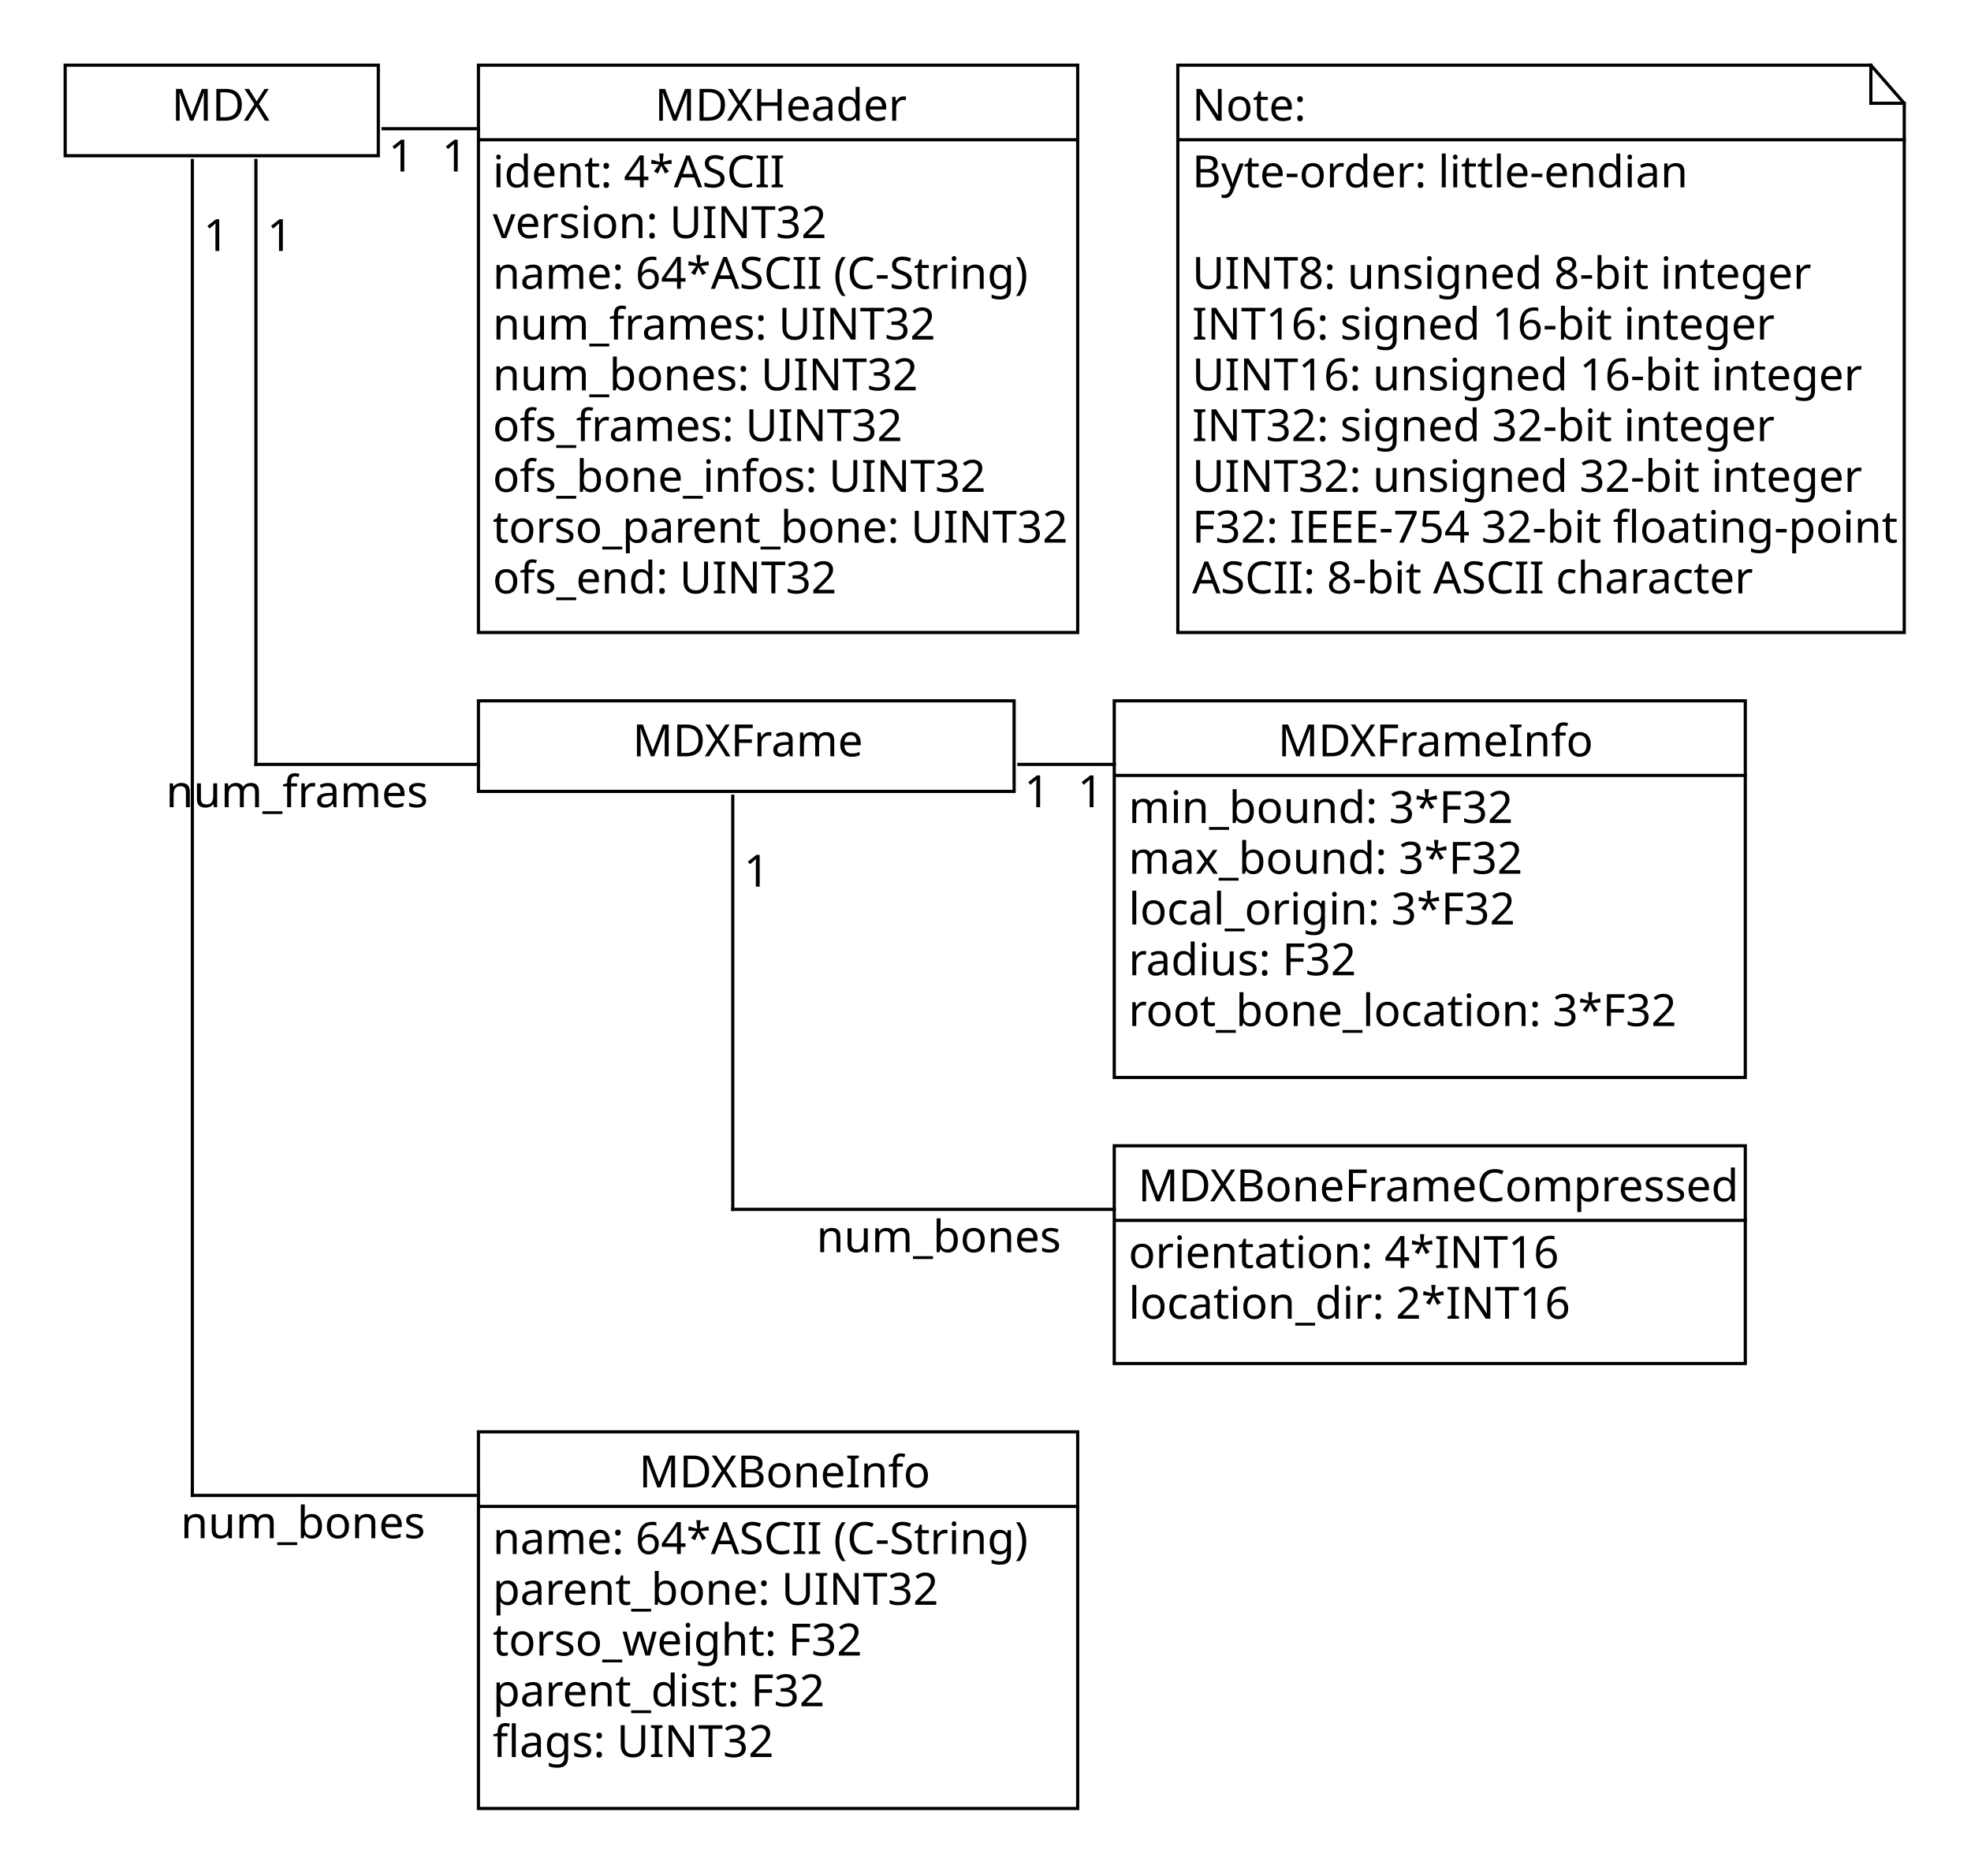
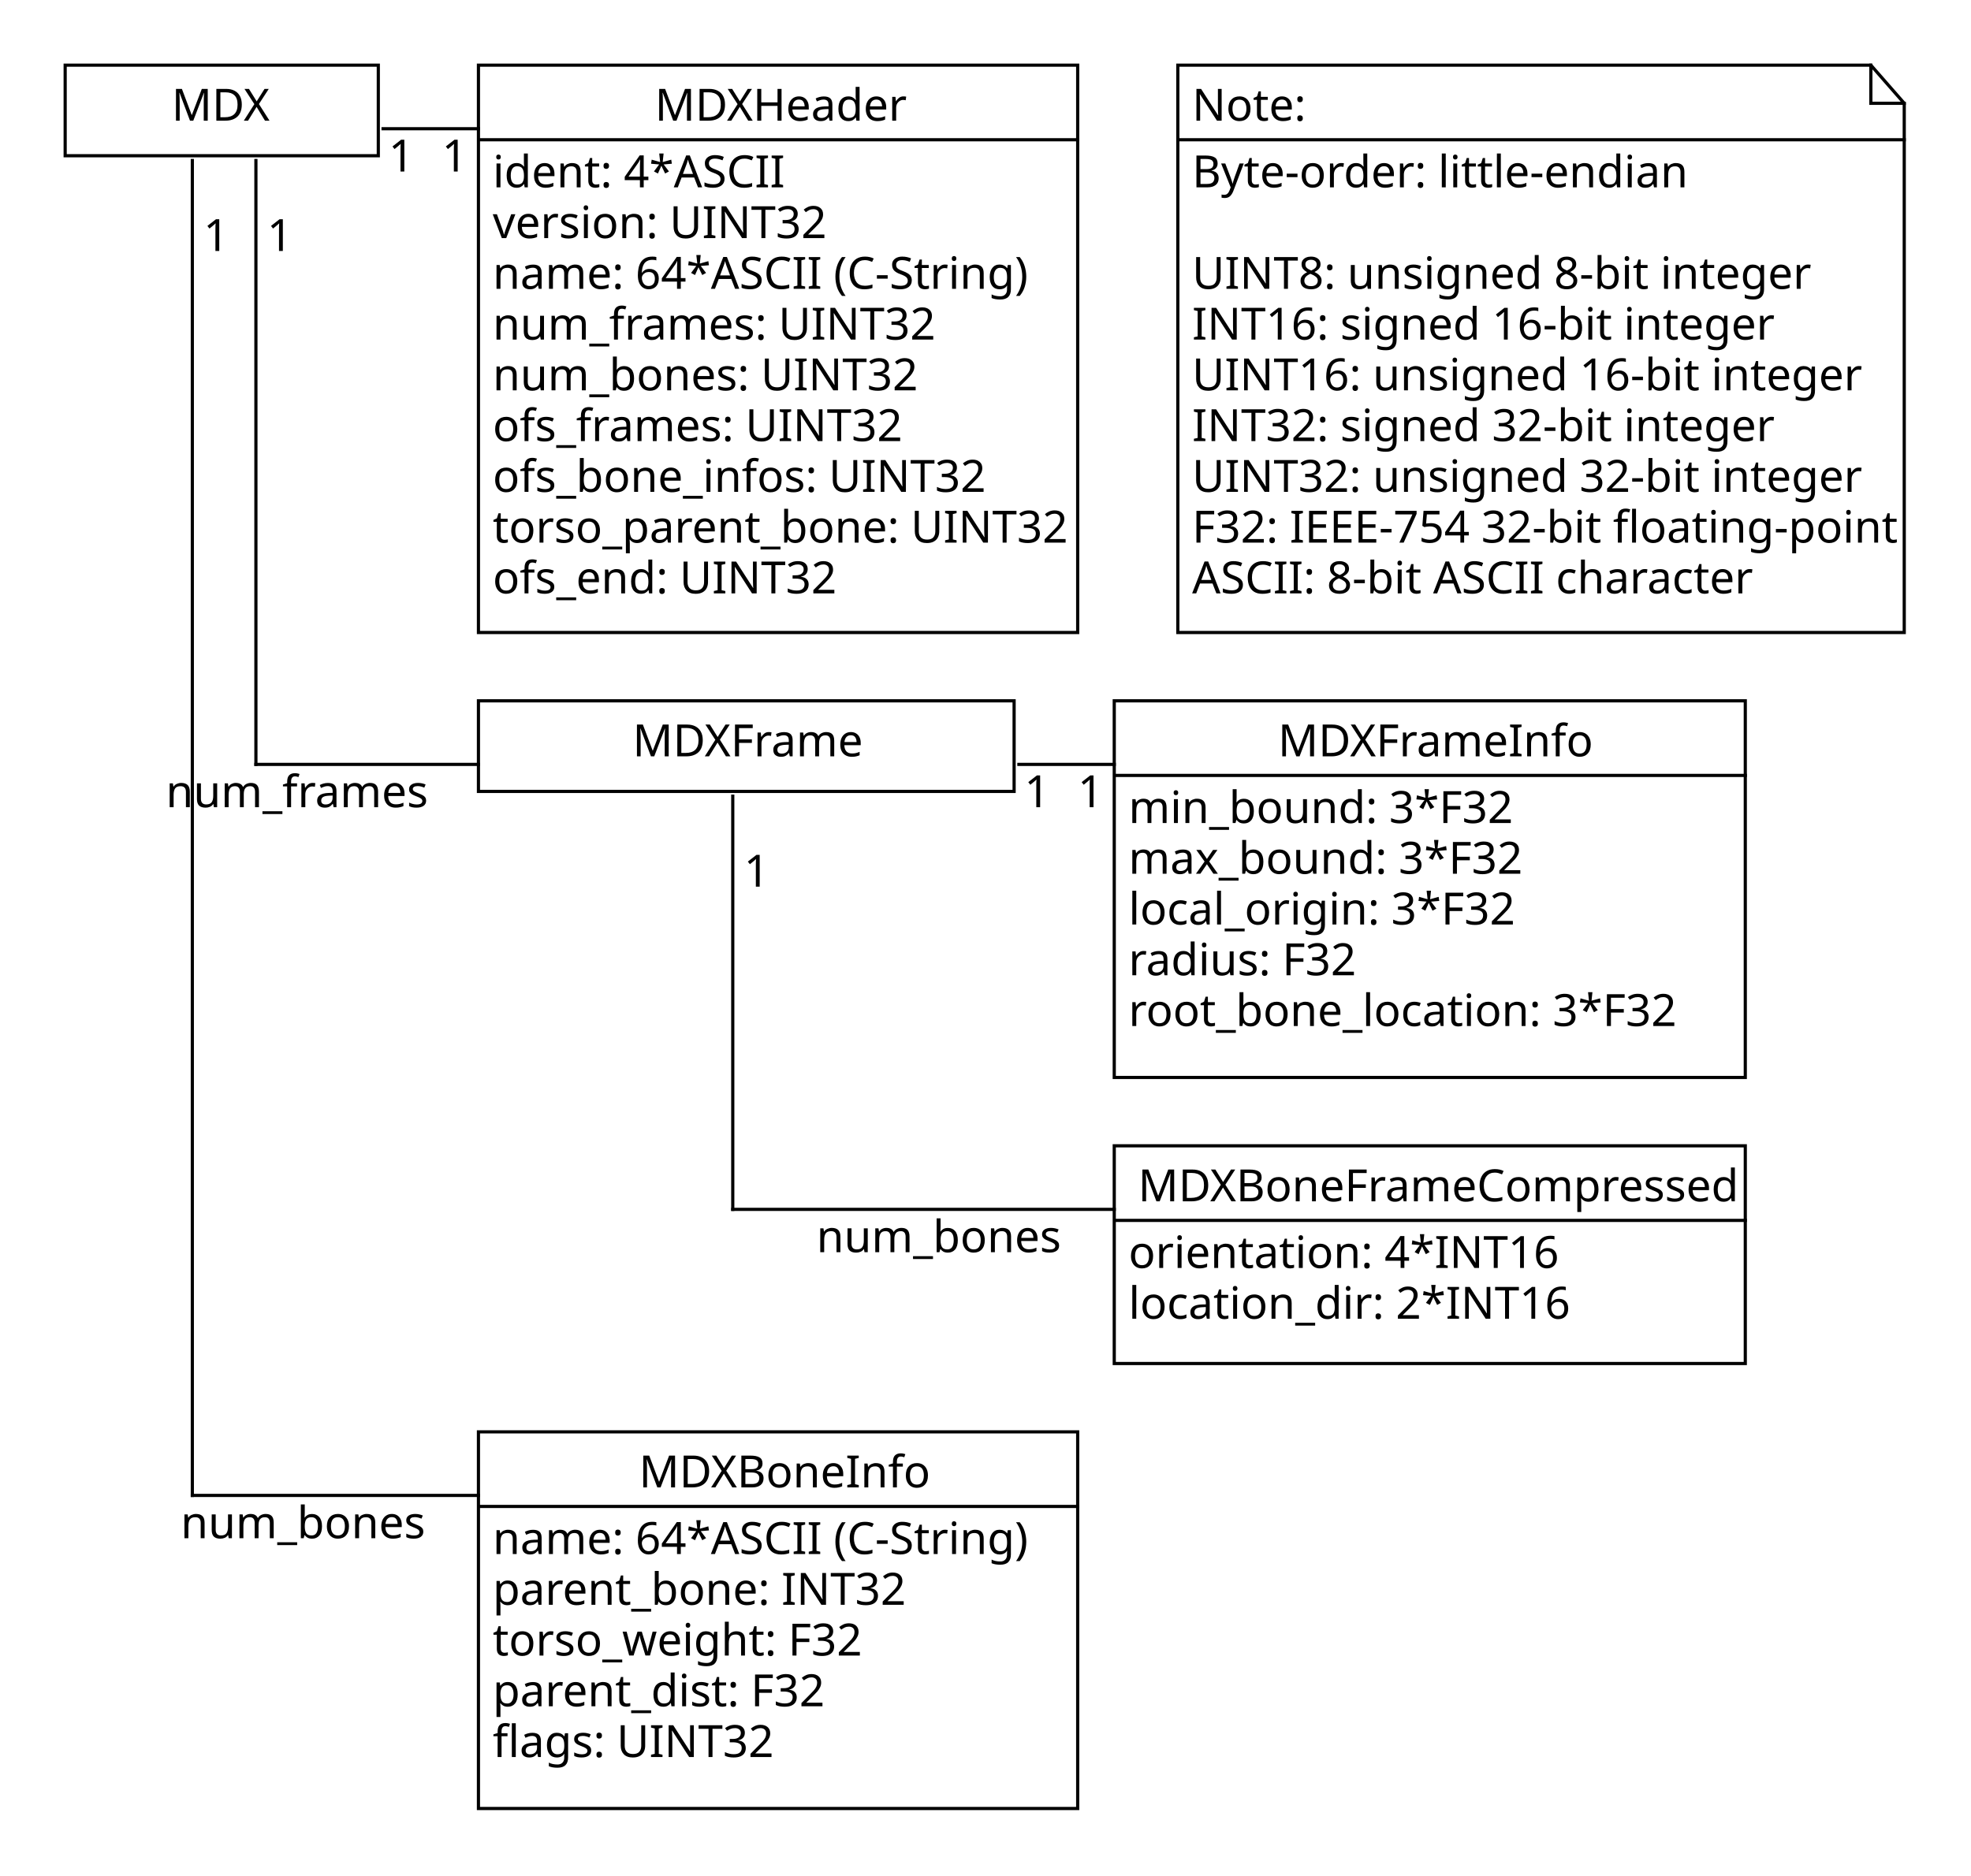
- <svg xmlns="http://www.w3.org/2000/svg" fill-opacity="1" color-rendering="auto" color-interpolation="auto" text-rendering="auto" stroke="black" stroke-linecap="square" width="620" stroke-miterlimit="10" shape-rendering="auto" stroke-opacity="1" fill="black" stroke-dasharray="none" font-weight="normal" stroke-width="1" viewBox="180 70 620 590" height="590" font-family="'Dialog'" font-style="normal" stroke-linejoin="miter" font-size="12px" stroke-dashoffset="0" image-rendering="auto">
+ <svg xmlns="http://www.w3.org/2000/svg" fill-opacity="1" color-rendering="auto" color-interpolation="auto" text-rendering="auto" stroke="black" stroke-linecap="square" width="620" stroke-miterlimit="10" shape-rendering="auto" stroke-opacity="1" fill="black" stroke-dasharray="none" font-weight="normal" stroke-width="1" viewBox="190 70 620 590" height="590" font-family="'Dialog'" font-style="normal" stroke-linejoin="miter" font-size="12px" stroke-dashoffset="0" image-rendering="auto">
  <defs id="genericDefs" />
  <g>
    <defs id="defs1">
      <clipPath clipPathUnits="userSpaceOnUse" id="clipPath1">
        <path d="M0 0 L2147483647 0 L2147483647 2147483647 L0 2147483647 L0 0 Z" />
      </clipPath>
      <clipPath clipPathUnits="userSpaceOnUse" id="clipPath2">
        <path d="M0 0 L0 180 L230 180 L230 0 Z" />
      </clipPath>
      <clipPath clipPathUnits="userSpaceOnUse" id="clipPath3">
        <path d="M0 0 L0 120 L190 120 L190 0 Z" />
      </clipPath>
      <clipPath clipPathUnits="userSpaceOnUse" id="clipPath4">
        <path d="M0 0 L0 70 L200 70 L200 0 Z" />
      </clipPath>
      <clipPath clipPathUnits="userSpaceOnUse" id="clipPath5">
        <path d="M0 0 L0 120 L200 120 L200 0 Z" />
      </clipPath>
      <clipPath clipPathUnits="userSpaceOnUse" id="clipPath6">
        <path d="M0 0 L0 30 L170 30 L170 0 Z" />
      </clipPath>
      <clipPath clipPathUnits="userSpaceOnUse" id="clipPath7">
        <path d="M0 0 L0 180 L190 180 L190 0 Z" />
      </clipPath>
      <clipPath clipPathUnits="userSpaceOnUse" id="clipPath8">
        <path d="M0 0 L0 30 L100 30 L100 0 Z" />
      </clipPath>
      <clipPath clipPathUnits="userSpaceOnUse" id="clipPath9">
        <path d="M0 0 L0 460 L120 460 L120 0 Z" />
      </clipPath>
      <clipPath clipPathUnits="userSpaceOnUse" id="clipPath10">
        <path d="M0 0 L0 170 L150 170 L150 0 Z" />
      </clipPath>
      <clipPath clipPathUnits="userSpaceOnUse" id="clipPath11">
        <path d="M0 0 L0 50 L60 50 L60 0 Z" />
      </clipPath>
      <clipPath clipPathUnits="userSpaceOnUse" id="clipPath12">
        <path d="M0 0 L0 230 L120 230 L120 0 Z" />
      </clipPath>
    </defs>
-     <g fill="rgb(255,255,255)" fill-opacity="0" transform="translate(550,90)" stroke-opacity="0" stroke="rgb(255,255,255)">
+     <g fill="rgb(255,255,255)" fill-opacity="0" transform="translate(560,90)" stroke-opacity="0" stroke="rgb(255,255,255)">
      <path d="M0.5 0.5 L218.5 0.5 L229 12.5 L229 179 L0.5 179 Z" stroke="none" clip-path="url(#clipPath2)" />
    </g>
-     <g transform="translate(550,90)">
+     <g transform="translate(560,90)">
      <path fill="none" d="M0.5 0.5 L218.5 0.5 L229 12.5 L229 179 L0.5 179 Z" clip-path="url(#clipPath2)" />
      <path fill="none" d="M218.5 0.5 L218.5 12.5 L229 12.5" clip-path="url(#clipPath2)" />
      <text x="5" font-size="14px" y="17.969" clip-path="url(#clipPath2)" font-family="sans-serif" stroke="none" xml:space="preserve">Note:</text>
      <path fill="none" d="M1 23.969 L229 23.969" clip-path="url(#clipPath2)" />
      <text x="5" font-size="14px" y="38.938" clip-path="url(#clipPath2)" font-family="sans-serif" stroke="none" xml:space="preserve">Byte-order: little-endian</text>
      <text x="5" font-size="14px" y="70.875" clip-path="url(#clipPath2)" font-family="sans-serif" stroke="none" xml:space="preserve">UINT8: unsigned 8-bit integer</text>
      <text x="5" font-size="14px" y="86.844" clip-path="url(#clipPath2)" font-family="sans-serif" stroke="none" xml:space="preserve">INT16: signed 16-bit integer</text>
      <text x="5" font-size="14px" y="102.812" clip-path="url(#clipPath2)" font-family="sans-serif" stroke="none" xml:space="preserve">UINT16: unsigned 16-bit integer</text>
      <text x="5" font-size="14px" y="118.781" clip-path="url(#clipPath2)" font-family="sans-serif" stroke="none" xml:space="preserve">INT32: signed 32-bit integer</text>
      <text x="5" font-size="14px" y="134.75" clip-path="url(#clipPath2)" font-family="sans-serif" stroke="none" xml:space="preserve">UINT32: unsigned 32-bit integer</text>
      <text x="5" font-size="14px" y="150.719" clip-path="url(#clipPath2)" font-family="sans-serif" stroke="none" xml:space="preserve">F32: IEEE-754 32-bit floating-point</text>
      <text x="5" font-size="14px" y="166.688" clip-path="url(#clipPath2)" font-family="sans-serif" stroke="none" xml:space="preserve">ASCII: 8-bit ASCII character</text>
    </g>
-     <g fill="rgb(255,255,255)" fill-opacity="0" transform="translate(330,520)" stroke-opacity="0" stroke="rgb(255,255,255)">
+     <g fill="rgb(255,255,255)" fill-opacity="0" transform="translate(340,520)" stroke-opacity="0" stroke="rgb(255,255,255)">
      <rect x="0.5" width="188.5" height="118.5" y="0.5" clip-path="url(#clipPath3)" stroke="none" />
    </g>
-     <g transform="translate(330,520)">
+     <g transform="translate(340,520)">
      <rect fill="none" x="0.5" width="188.5" height="118.5" y="0.5" clip-path="url(#clipPath3)" />
      <text x="51" font-size="14px" y="17.969" clip-path="url(#clipPath3)" font-family="sans-serif" stroke="none" xml:space="preserve">MDXBoneInfo</text>
      <path fill="none" d="M1 23.969 L189 23.969" clip-path="url(#clipPath3)" />
      <text x="5" font-size="14px" y="38.938" clip-path="url(#clipPath3)" font-family="sans-serif" stroke="none" xml:space="preserve">name: 64*ASCII (C-String)</text>
-       <text x="5" font-size="14px" y="54.906" clip-path="url(#clipPath3)" font-family="sans-serif" stroke="none" xml:space="preserve">parent_bone: UINT32</text>
+       <text x="5" font-size="14px" y="54.906" clip-path="url(#clipPath3)" font-family="sans-serif" stroke="none" xml:space="preserve">parent_bone: INT32</text>
      <text x="5" font-size="14px" y="70.875" clip-path="url(#clipPath3)" font-family="sans-serif" stroke="none" xml:space="preserve">torso_weight: F32</text>
      <text x="5" font-size="14px" y="86.844" clip-path="url(#clipPath3)" font-family="sans-serif" stroke="none" xml:space="preserve">parent_dist: F32</text>
      <text x="5" font-size="14px" y="102.812" clip-path="url(#clipPath3)" font-family="sans-serif" stroke="none" xml:space="preserve">flags: UINT32</text>
    </g>
-     <g fill="rgb(255,255,255)" fill-opacity="0" transform="translate(530,430)" stroke-opacity="0" stroke="rgb(255,255,255)">
+     <g fill="rgb(255,255,255)" fill-opacity="0" transform="translate(540,430)" stroke-opacity="0" stroke="rgb(255,255,255)">
      <rect x="0.5" width="198.5" height="68.5" y="0.5" clip-path="url(#clipPath4)" stroke="none" />
    </g>
-     <g transform="translate(530,430)">
+     <g transform="translate(540,430)">
      <rect fill="none" x="0.5" width="198.5" height="68.5" y="0.5" clip-path="url(#clipPath4)" />
      <text x="8" font-size="14px" y="17.969" clip-path="url(#clipPath4)" font-family="sans-serif" stroke="none" xml:space="preserve">MDXBoneFrameCompressed</text>
      <path fill="none" d="M1 23.969 L199 23.969" clip-path="url(#clipPath4)" />
      <text x="5" font-size="14px" y="38.938" clip-path="url(#clipPath4)" font-family="sans-serif" stroke="none" xml:space="preserve">orientation: 4*INT16</text>
      <text x="5" font-size="14px" y="54.906" clip-path="url(#clipPath4)" font-family="sans-serif" stroke="none" xml:space="preserve">location_dir: 2*INT16</text>
    </g>
-     <g fill="rgb(255,255,255)" fill-opacity="0" transform="translate(530,290)" stroke-opacity="0" stroke="rgb(255,255,255)">
+     <g fill="rgb(255,255,255)" fill-opacity="0" transform="translate(540,290)" stroke-opacity="0" stroke="rgb(255,255,255)">
      <rect x="0.5" width="198.5" height="118.5" y="0.5" clip-path="url(#clipPath5)" stroke="none" />
    </g>
-     <g transform="translate(530,290)">
+     <g transform="translate(540,290)">
      <rect fill="none" x="0.5" width="198.5" height="118.5" y="0.5" clip-path="url(#clipPath5)" />
      <text x="52" font-size="14px" y="17.969" clip-path="url(#clipPath5)" font-family="sans-serif" stroke="none" xml:space="preserve">MDXFrameInfo</text>
      <path fill="none" d="M1 23.969 L199 23.969" clip-path="url(#clipPath5)" />
      <text x="5" font-size="14px" y="38.938" clip-path="url(#clipPath5)" font-family="sans-serif" stroke="none" xml:space="preserve">min_bound: 3*F32</text>
      <text x="5" font-size="14px" y="54.906" clip-path="url(#clipPath5)" font-family="sans-serif" stroke="none" xml:space="preserve">max_bound: 3*F32</text>
      <text x="5" font-size="14px" y="70.875" clip-path="url(#clipPath5)" font-family="sans-serif" stroke="none" xml:space="preserve">local_origin: 3*F32</text>
      <text x="5" font-size="14px" y="86.844" clip-path="url(#clipPath5)" font-family="sans-serif" stroke="none" xml:space="preserve">radius: F32</text>
      <text x="5" font-size="14px" y="102.812" clip-path="url(#clipPath5)" font-family="sans-serif" stroke="none" xml:space="preserve">root_bone_location: 3*F32</text>
    </g>
-     <g fill="rgb(255,255,255)" fill-opacity="0" transform="translate(330,290)" stroke-opacity="0" stroke="rgb(255,255,255)">
+     <g fill="rgb(255,255,255)" fill-opacity="0" transform="translate(340,290)" stroke-opacity="0" stroke="rgb(255,255,255)">
      <rect x="0.5" width="168.5" height="28.5" y="0.5" clip-path="url(#clipPath6)" stroke="none" />
    </g>
-     <g transform="translate(330,290)">
+     <g transform="translate(340,290)">
      <rect fill="none" x="0.5" width="168.5" height="28.5" y="0.5" clip-path="url(#clipPath6)" />
      <text x="49" font-size="14px" y="17.969" clip-path="url(#clipPath6)" font-family="sans-serif" stroke="none" xml:space="preserve">MDXFrame</text>
    </g>
-     <g fill="rgb(255,255,255)" fill-opacity="0" transform="translate(330,90)" stroke-opacity="0" stroke="rgb(255,255,255)">
+     <g fill="rgb(255,255,255)" fill-opacity="0" transform="translate(340,90)" stroke-opacity="0" stroke="rgb(255,255,255)">
      <rect x="0.5" width="188.5" height="178.5" y="0.5" clip-path="url(#clipPath7)" stroke="none" />
    </g>
-     <g transform="translate(330,90)">
+     <g transform="translate(340,90)">
      <rect fill="none" x="0.5" width="188.5" height="178.5" y="0.5" clip-path="url(#clipPath7)" />
      <text x="56" font-size="14px" y="17.969" clip-path="url(#clipPath7)" font-family="sans-serif" stroke="none" xml:space="preserve">MDXHeader</text>
      <path fill="none" d="M1 23.969 L189 23.969" clip-path="url(#clipPath7)" />
      <text x="5" font-size="14px" y="38.938" clip-path="url(#clipPath7)" font-family="sans-serif" stroke="none" xml:space="preserve">ident: 4*ASCII</text>
      <text x="5" font-size="14px" y="54.906" clip-path="url(#clipPath7)" font-family="sans-serif" stroke="none" xml:space="preserve">version: UINT32</text>
      <text x="5" font-size="14px" y="70.875" clip-path="url(#clipPath7)" font-family="sans-serif" stroke="none" xml:space="preserve">name: 64*ASCII (C-String)</text>
      <text x="5" font-size="14px" y="86.844" clip-path="url(#clipPath7)" font-family="sans-serif" stroke="none" xml:space="preserve">num_frames: UINT32</text>
      <text x="5" font-size="14px" y="102.812" clip-path="url(#clipPath7)" font-family="sans-serif" stroke="none" xml:space="preserve">num_bones: UINT32</text>
      <text x="5" font-size="14px" y="118.781" clip-path="url(#clipPath7)" font-family="sans-serif" stroke="none" xml:space="preserve">ofs_frames: UINT32</text>
      <text x="5" font-size="14px" y="134.75" clip-path="url(#clipPath7)" font-family="sans-serif" stroke="none" xml:space="preserve">ofs_bone_infos: UINT32</text>
      <text x="5" font-size="14px" y="150.719" clip-path="url(#clipPath7)" font-family="sans-serif" stroke="none" xml:space="preserve">torso_parent_bone: UINT32</text>
      <text x="5" font-size="14px" y="166.688" clip-path="url(#clipPath7)" font-family="sans-serif" stroke="none" xml:space="preserve">ofs_end: UINT32</text>
    </g>
-     <g fill="rgb(255,255,255)" fill-opacity="0" transform="translate(200,90)" stroke-opacity="0" stroke="rgb(255,255,255)">
+     <g fill="rgb(255,255,255)" fill-opacity="0" transform="translate(210,90)" stroke-opacity="0" stroke="rgb(255,255,255)">
      <rect x="0.5" width="98.5" height="28.5" y="0.5" clip-path="url(#clipPath8)" stroke="none" />
    </g>
-     <g transform="translate(200,90)">
+     <g transform="translate(210,90)">
      <rect fill="none" x="0.5" width="98.5" height="28.5" y="0.5" clip-path="url(#clipPath8)" />
      <text x="34" font-size="14px" y="17.969" clip-path="url(#clipPath8)" font-family="sans-serif" stroke="none" xml:space="preserve">MDX</text>
    </g>
-     <g transform="translate(230,110)">
+     <g transform="translate(240,110)">
      <path fill="none" d="M10.5 10.5 L10.5 430.5" clip-path="url(#clipPath9)" />
      <path fill="none" d="M10.5 430.5 L100.5 430.5" clip-path="url(#clipPath9)" />
      <text x="14" font-size="14px" y="38.969" clip-path="url(#clipPath9)" font-family="sans-serif" stroke="none" xml:space="preserve">1</text>
      <text x="6.835" font-size="14px" y="443.969" clip-path="url(#clipPath9)" font-family="sans-serif" stroke="none" xml:space="preserve">num_bones</text>
    </g>
-     <g transform="translate(400,310)">
+     <g transform="translate(410,310)">
      <path fill="none" d="M10.5 10.5 L10.5 140.5" clip-path="url(#clipPath10)" />
      <path fill="none" d="M10.5 140.5 L130.5 140.5" clip-path="url(#clipPath10)" />
      <text x="14" font-size="14px" y="38.969" clip-path="url(#clipPath10)" font-family="sans-serif" stroke="none" xml:space="preserve">1</text>
      <text x="36.835" font-size="14px" y="153.969" clip-path="url(#clipPath10)" font-family="sans-serif" stroke="none" xml:space="preserve">num_bones</text>
    </g>
-     <g transform="translate(490,290)">
+     <g transform="translate(500,290)">
      <path fill="none" d="M10.5 20.5 L40.5 20.5" clip-path="url(#clipPath11)" />
      <text x="29" font-size="14px" y="33.969" clip-path="url(#clipPath11)" font-family="sans-serif" stroke="none" xml:space="preserve">1</text>
      <text x="12.214" font-size="14px" y="33.969" clip-path="url(#clipPath11)" font-family="sans-serif" stroke="none" xml:space="preserve">1</text>
    </g>
-     <g transform="translate(230,110)">
+     <g transform="translate(240,110)">
      <path fill="none" d="M30.5 10.5 L30.5 200.5" clip-path="url(#clipPath12)" />
      <path fill="none" d="M30.5 200.5 L100.5 200.5" clip-path="url(#clipPath12)" />
      <text x="34" font-size="14px" y="38.969" clip-path="url(#clipPath12)" font-family="sans-serif" stroke="none" xml:space="preserve">1</text>
      <text x="2.193" font-size="14px" y="213.969" clip-path="url(#clipPath12)" font-family="sans-serif" stroke="none" xml:space="preserve">num_frames</text>
    </g>
-     <g transform="translate(290,90)">
+     <g transform="translate(300,90)">
      <path fill="none" d="M10.5 20.5 L40.5 20.5" clip-path="url(#clipPath11)" />
      <text x="29" font-size="14px" y="33.969" clip-path="url(#clipPath11)" font-family="sans-serif" stroke="none" xml:space="preserve">1</text>
      <text x="12.214" font-size="14px" y="33.969" clip-path="url(#clipPath11)" font-family="sans-serif" stroke="none" xml:space="preserve">1</text>
    </g>
  </g>
</svg>
